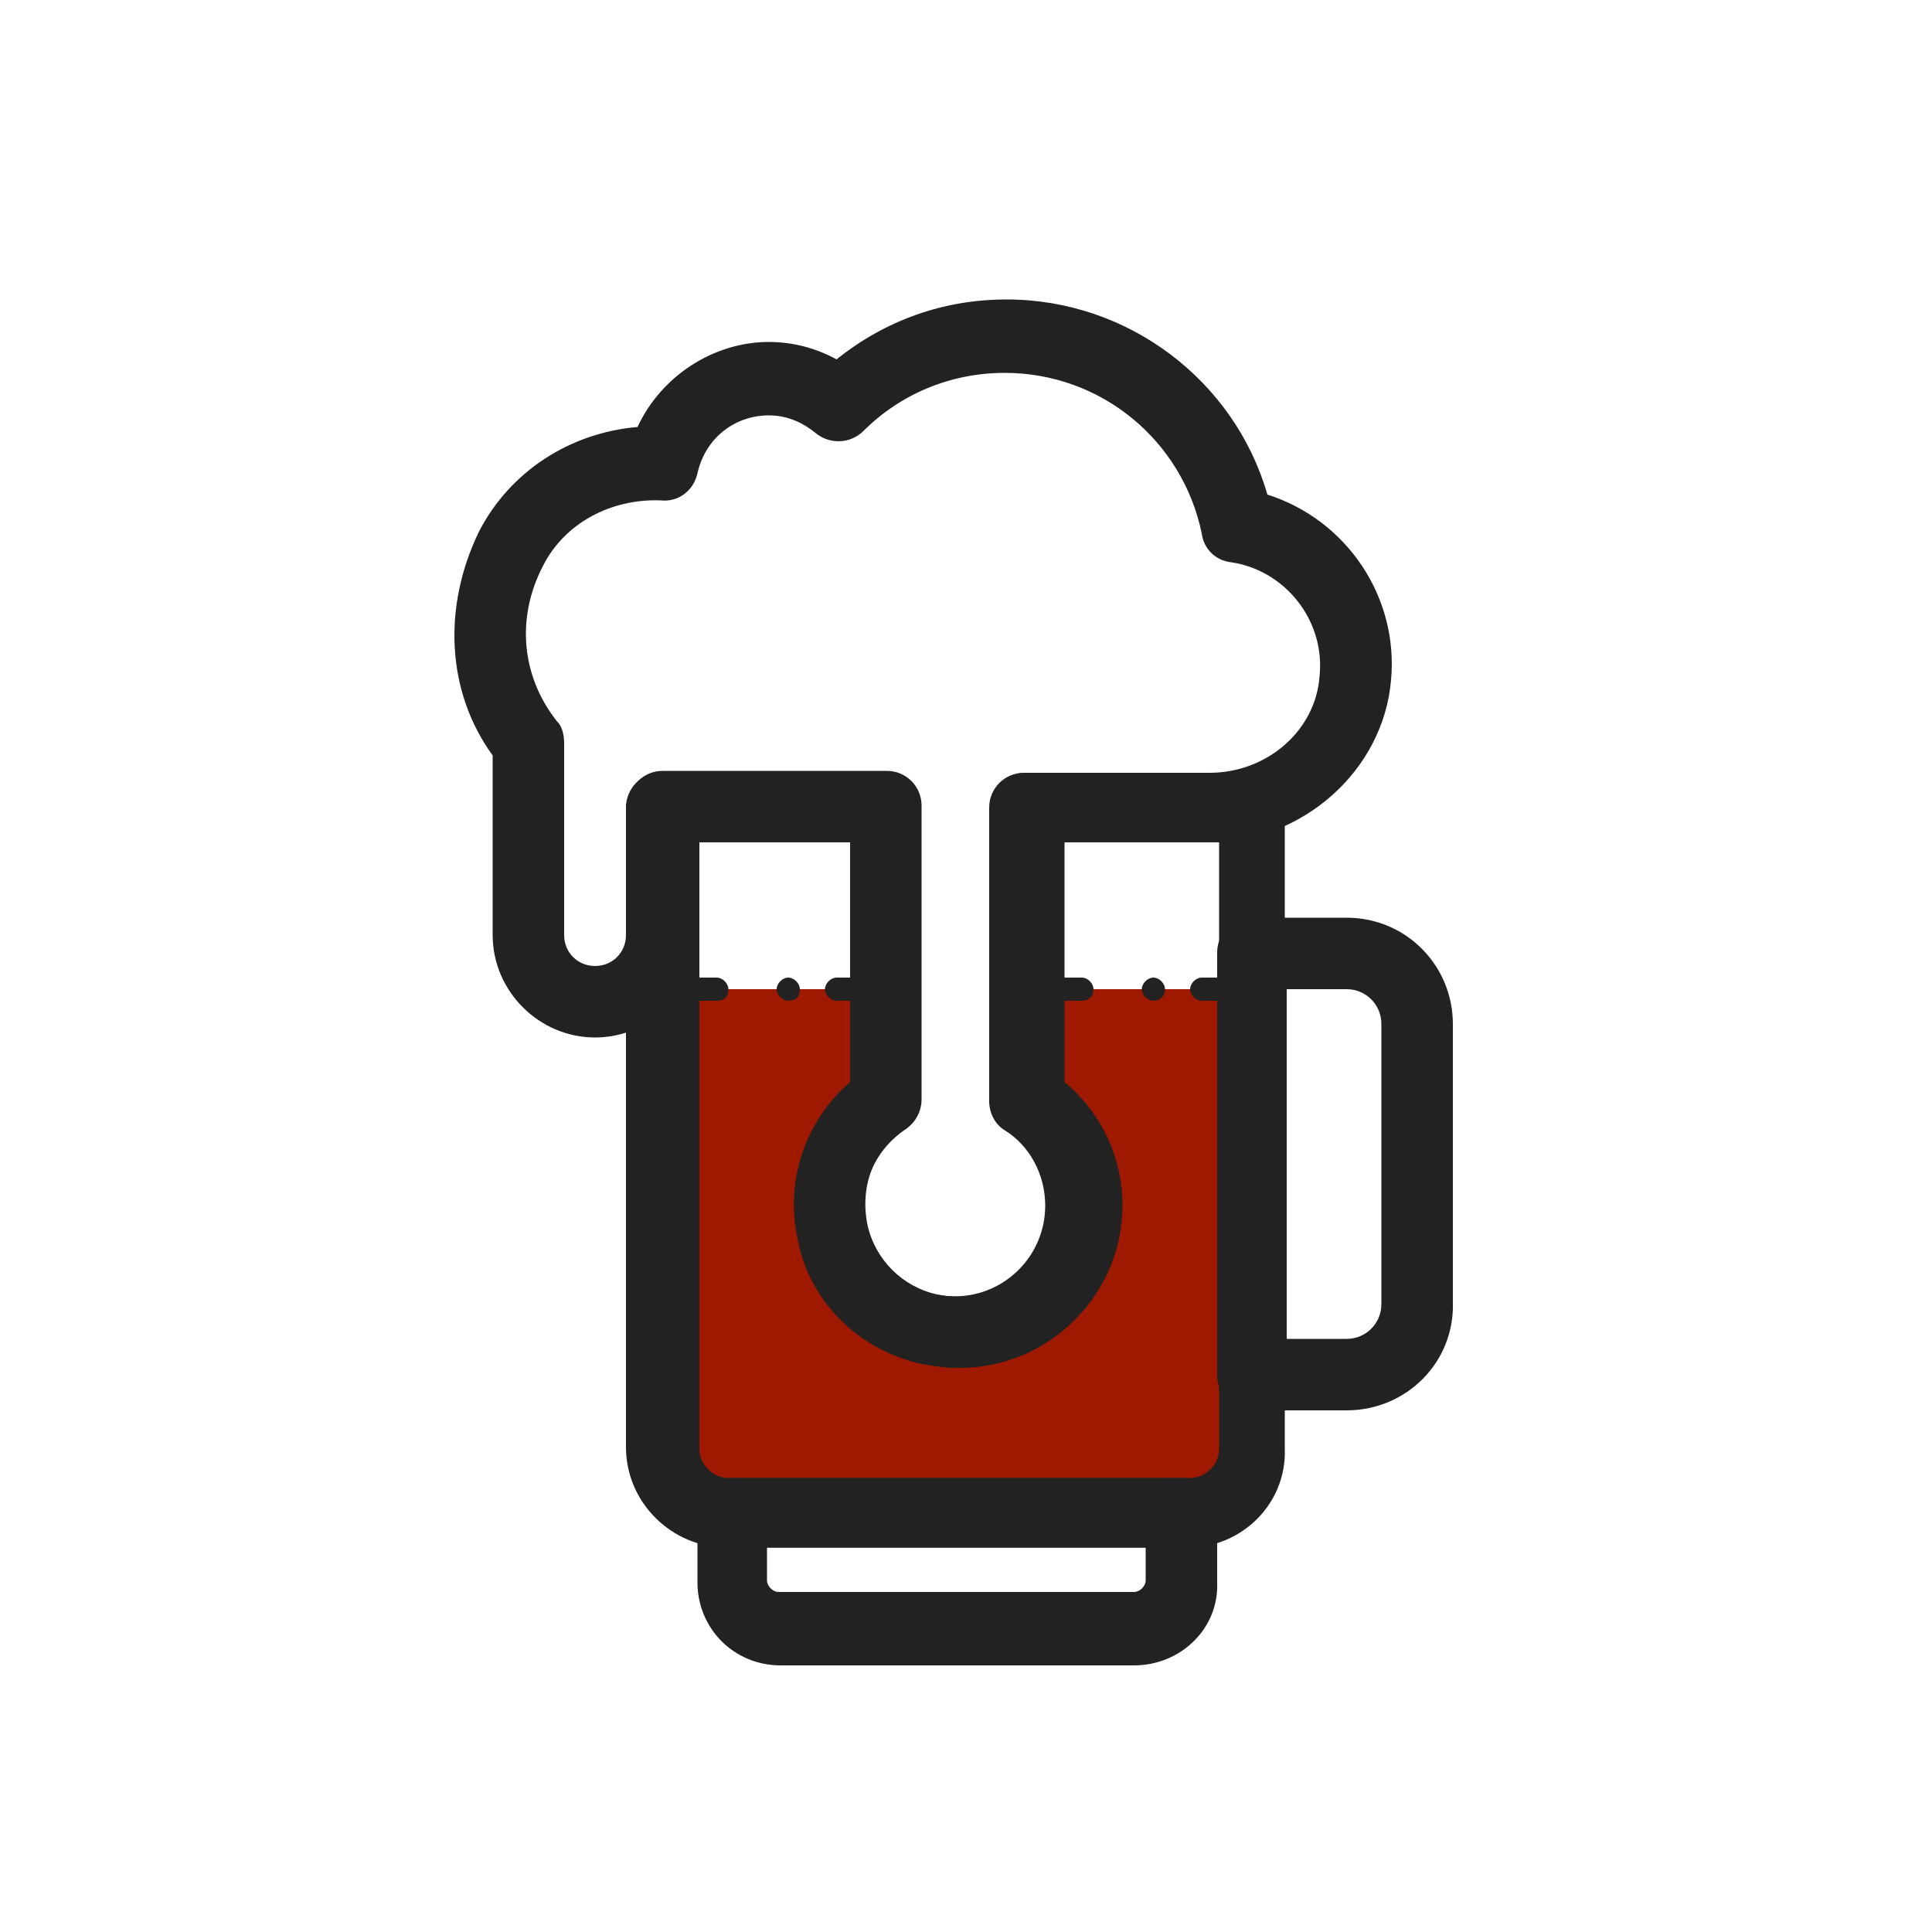
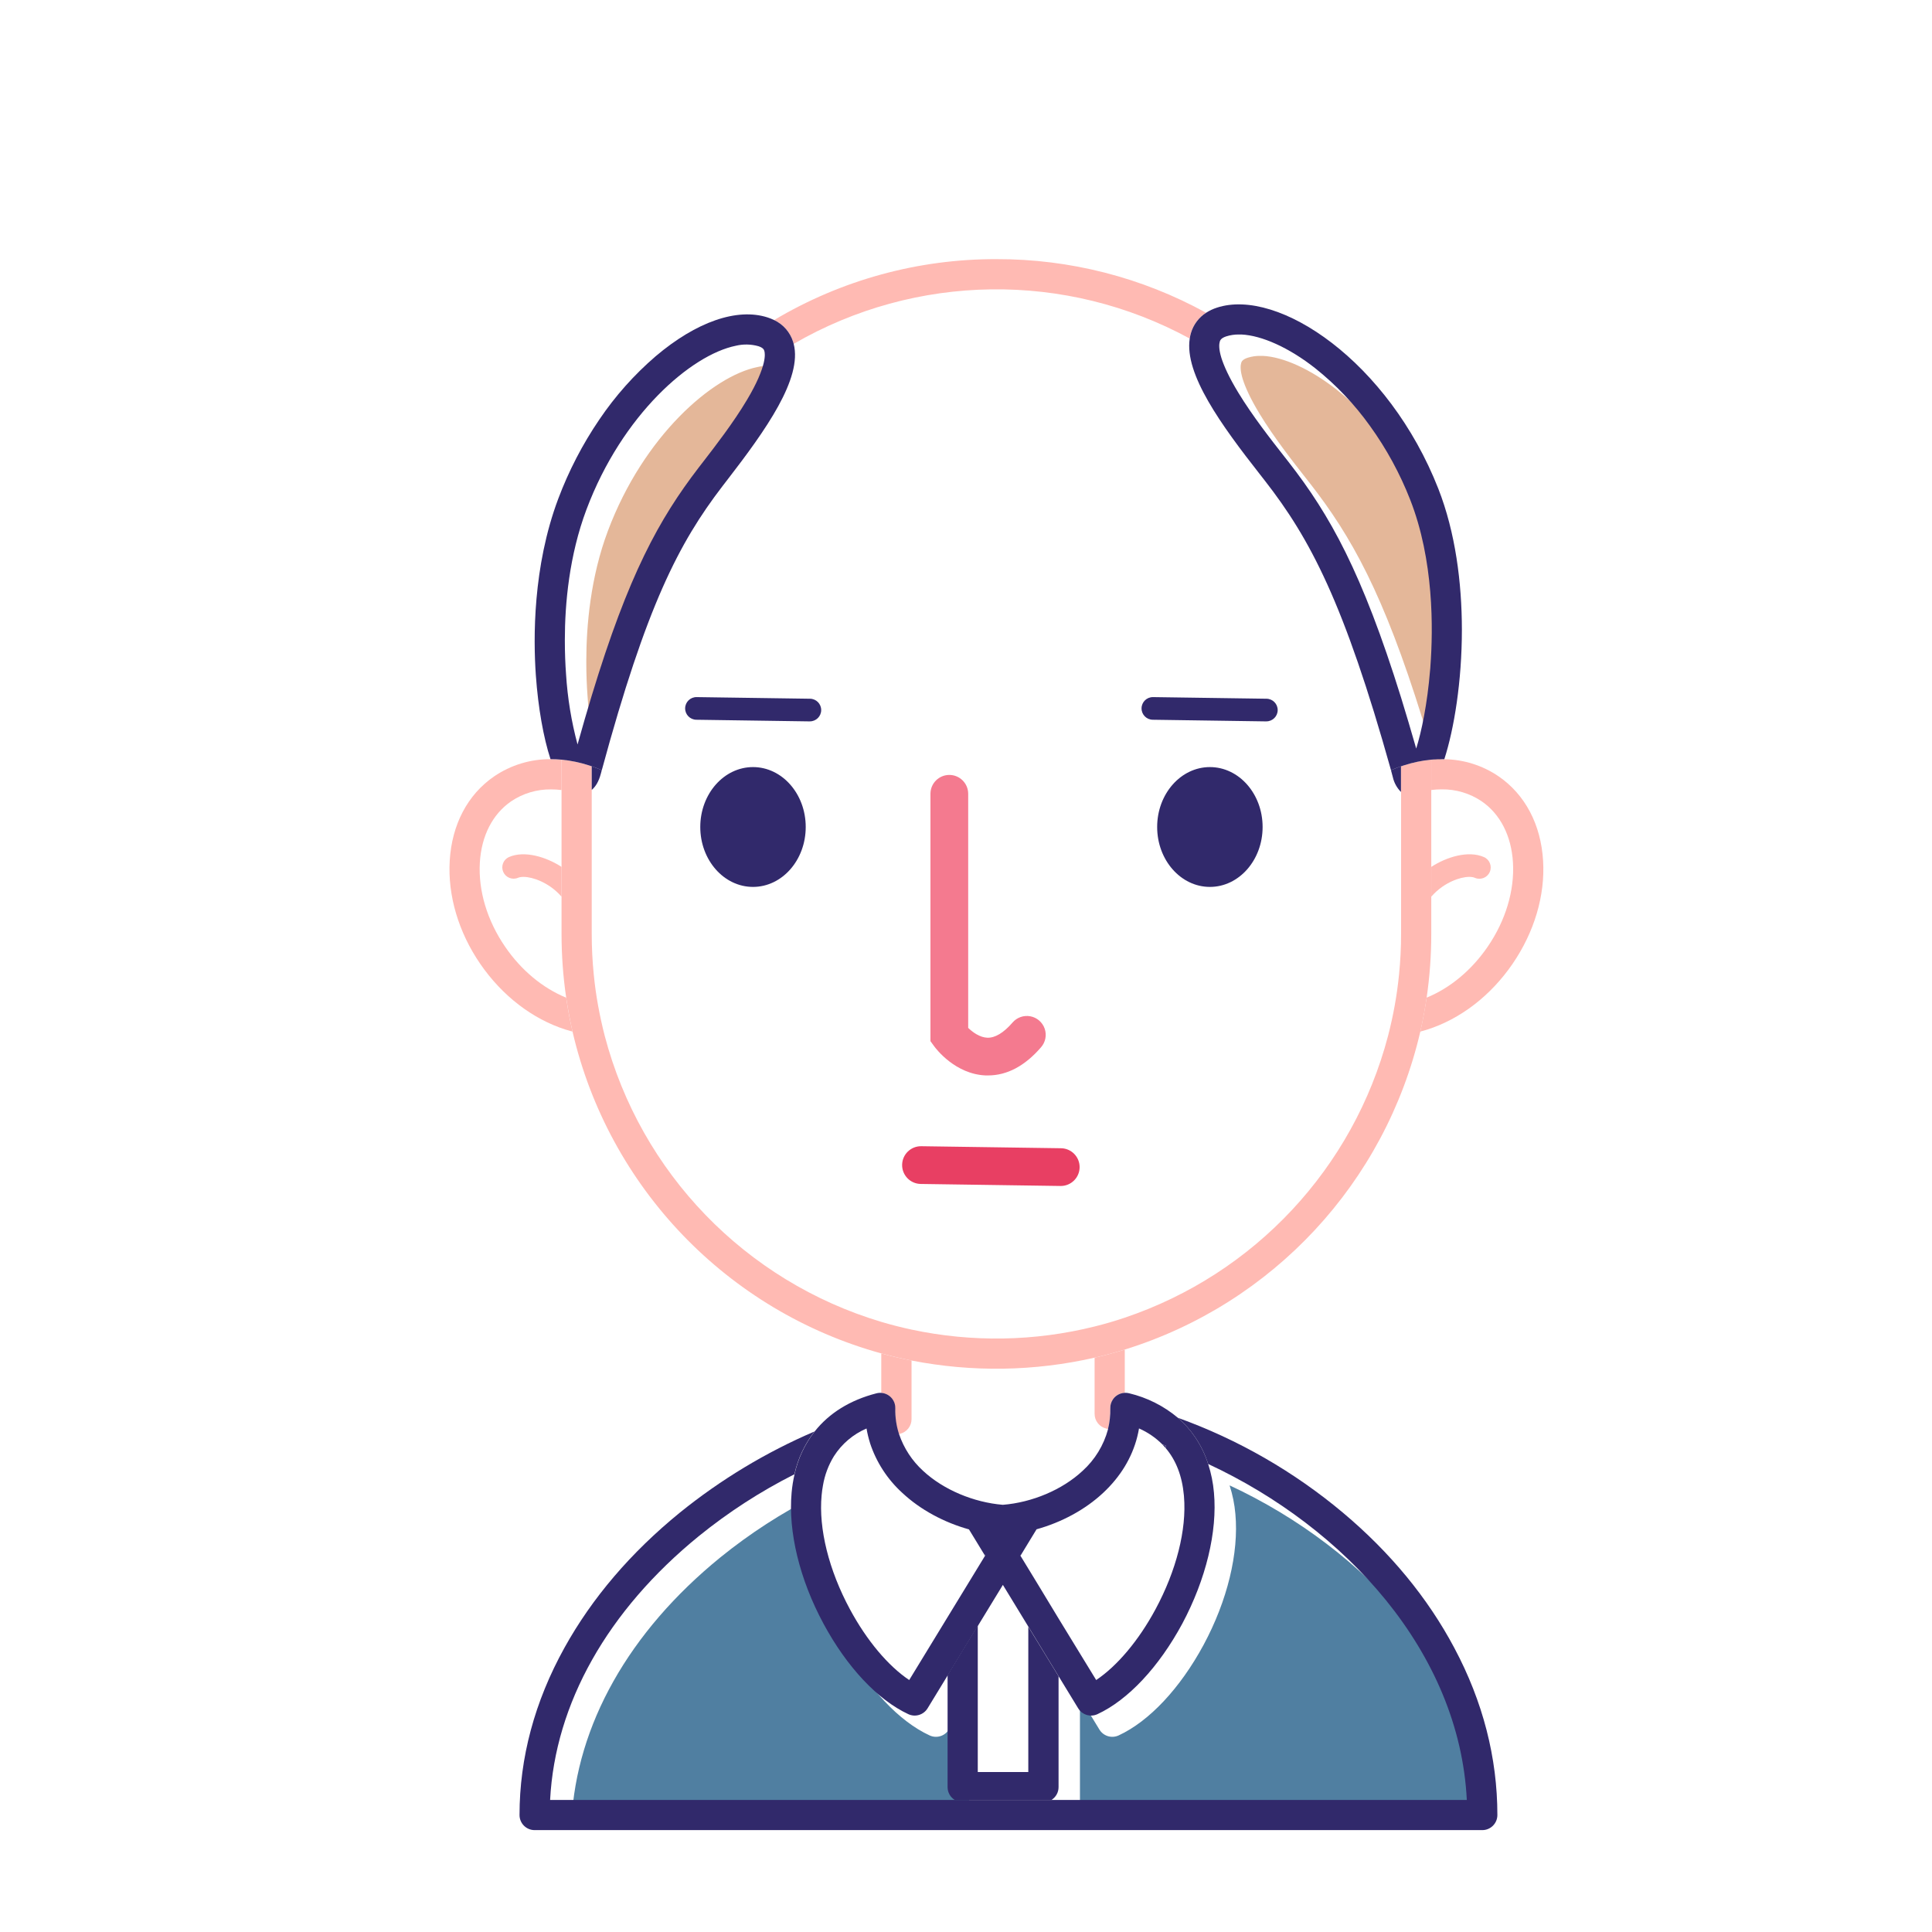
- <svg xmlns="http://www.w3.org/2000/svg" version="1.1" id="Layer_1" x="0px" y="0px" viewBox="0 0 100 100" enable-background="new 0 0 100 100" xml:space="preserve">
-   <g>
-     <path fill="#9E1900" d="M53,56.9c1.8,1.2,3,3.2,3,5.5c0,4.1-3.7,7.3-8,6.4c-2.5-0.5-4.5-2.5-5-5c-0.6-2.9,0.7-5.5,2.8-6.9v-5.7   H34.3v23.2c0,2.1,1.7,3.9,3.9,3.9h22.7c2.1,0,3.9-1.7,3.9-3.9V51.2H53V56.9z" />
-     <path fill="#222" d="M58.7,86.2H40.4c-2.4,0-4.3-1.9-4.3-4.3v-3.6c0-1,0.8-1.8,1.8-1.8h23.3c1,0,1.8,0.8,1.8,1.8v3.6   C63.1,84.3,61.1,86.2,58.7,86.2z M39.7,80.1v1.7c0,0.3,0.3,0.6,0.6,0.6h18.4c0.3,0,0.6-0.3,0.6-0.6v-1.7H39.7z" />
-     <path fill="#222" d="M69.7,73h-4.9c-1,0-1.8-0.8-1.8-1.8V49.3c0-1,0.8-1.8,1.8-1.8h4.9c3.1,0,5.5,2.5,5.5,5.5v14.4   C75.3,70.5,72.8,73,69.7,73z M66.6,69.3h3.1c1,0,1.8-0.8,1.8-1.8V53c0-1-0.8-1.8-1.8-1.8h-3.1V69.3z" />
-     <path fill="#222" d="M61.5,80.1H37.6c-2.8,0-5.2-2.3-5.2-5.2V41.8c0-1,0.8-1.8,1.8-1.8h11.6c1,0,1.8,0.8,1.8,1.8v15.2   c0,0.6-0.3,1.2-0.8,1.5c-1.3,0.9-2.1,2.4-2.1,3.9c0,2.6,2.1,4.7,4.7,4.7s4.7-2.1,4.7-4.7c0-1.6-0.8-3.1-2.1-3.9   c-0.5-0.3-0.8-0.9-0.8-1.5V41.8c0-1,0.8-1.8,1.8-1.8h11.7c1,0,1.8,0.8,1.8,1.8V75C66.6,77.8,64.3,80.1,61.5,80.1z M36.2,43.6V75   c0,0.8,0.7,1.5,1.5,1.5h23.9c0.8,0,1.5-0.7,1.5-1.5V43.6h-8V56c1.9,1.6,3,3.9,3,6.4c0,4.6-3.8,8.4-8.4,8.4s-8.4-3.8-8.4-8.4   c0-2.5,1.1-4.8,3-6.4V43.6H36.2z" />
-     <path fill="#222" d="M49.5,70.8c-0.6,0-1.2-0.1-1.8-0.2c-3.2-0.7-5.8-3.2-6.4-6.4C40.6,61.1,41.7,58,44,56V43.6h-7.9v4.8   c0,2.9-2.4,5.3-5.3,5.3c-2.9,0-5.3-2.4-5.3-5.3v-9.3c-2.4-3.3-2.6-7.7-0.7-11.6c1.6-3.1,4.7-5.1,8.2-5.4c1.2-2.6,3.9-4.4,6.8-4.4   c1.2,0,2.4,0.3,3.5,0.9c2.5-2,5.5-3.1,8.8-3.1c6.3,0,11.8,4.2,13.5,10.1c4.1,1.3,6.8,5.3,6.4,9.6c-0.4,4.7-4.6,8.4-9.4,8.4h-7.7V56   c1.9,1.6,3,3.9,3,6.4c0,2.5-1.1,4.9-3.1,6.5C53.3,70.2,51.4,70.8,49.5,70.8z M34.3,39.9h11.6c1,0,1.8,0.8,1.8,1.8v15.2   c0,0.6-0.3,1.2-0.8,1.5c-1.7,1.1-2.4,3-2,5c0.4,1.8,1.8,3.2,3.6,3.6c1.5,0.3,2.9,0,4-0.9c1.1-0.9,1.7-2.2,1.7-3.7   c0-1.6-0.8-3.1-2.1-3.9c-0.5-0.3-0.8-0.9-0.8-1.5V41.8c0-1,0.8-1.8,1.8-1.8h9.5c3,0,5.5-2.2,5.7-5c0.3-2.9-1.8-5.5-4.6-5.9   c-0.8-0.1-1.4-0.7-1.5-1.5c-1-4.8-5.2-8.3-10.2-8.3c-2.8,0-5.4,1.1-7.3,3c-0.7,0.7-1.8,0.7-2.5,0.1c-0.5-0.4-1.3-0.9-2.4-0.9   c-1.8,0-3.3,1.2-3.7,3c-0.2,0.9-1,1.5-1.9,1.4c-2.6-0.1-5,1.2-6.1,3.4C26.7,32,27,35,28.8,37.3c0.3,0.3,0.4,0.7,0.4,1.2v9.9   c0,0.9,0.7,1.6,1.6,1.6c0.9,0,1.6-0.7,1.6-1.6v-6.6C32.5,40.7,33.3,39.9,34.3,39.9z" />
-     <path fill="#222" d="M44.5,51.8h-1.2c-0.3,0-0.6-0.3-0.6-0.6c0-0.3,0.3-0.6,0.6-0.6h1.2c0.3,0,0.6,0.3,0.6,0.6   C45.1,51.6,44.8,51.8,44.5,51.8z M40.8,51.8c-0.3,0-0.6-0.3-0.6-0.6c0-0.3,0.3-0.6,0.6-0.6c0.3,0,0.6,0.3,0.6,0.6   C41.4,51.6,41.2,51.8,40.8,51.8z M37.1,51.8h-1.2c-0.3,0-0.6-0.3-0.6-0.6c0-0.3,0.3-0.6,0.6-0.6h1.2c0.3,0,0.6,0.3,0.6,0.6   C37.7,51.6,37.5,51.8,37.1,51.8z" />
-     <path fill="#222" d="M63.4,51.8h-1.2c-0.3,0-0.6-0.3-0.6-0.6c0-0.3,0.3-0.6,0.6-0.6h1.2c0.3,0,0.6,0.3,0.6,0.6   C64,51.6,63.7,51.8,63.4,51.8z M59.7,51.8c-0.3,0-0.6-0.3-0.6-0.6c0-0.3,0.3-0.6,0.6-0.6c0.3,0,0.6,0.3,0.6,0.6   C60.3,51.6,60,51.8,59.7,51.8z M56,51.8h-1.2c-0.3,0-0.6-0.3-0.6-0.6c0-0.3,0.3-0.6,0.6-0.6H56c0.3,0,0.6,0.3,0.6,0.6   C56.6,51.6,56.3,51.8,56,51.8z" />
-   </g>
+ <svg xmlns="http://www.w3.org/2000/svg" t="1630400812153" class="icon" viewBox="0 0 1024 1024" version="1.1" p-id="4113" width="200" height="200">
+   <defs>
+     <style type="text/css" />
+   </defs>
+   <path d="M769.48 364.51c-0.05 0.61-0.09 1.21-0.14 1.79-1.51 18.44-4.56 32.71-7.38 41.79-2.75-9.6-5.42-18.56-8-26.94-20.75-66.68-37.7-96.8-59.6-124.91l-2.55-3.24c-6.63-8.45-16.65-21.23-24.12-33.53-5.05-8.3-7.66-14.26-9-18.48-1.48-4.84-1.2-7.39-0.85-8.57 0.2-0.64 0.56-1.85 3.42-2.8a21.29 21.29 0 0 1 6.64-1h1.39c10.85 0.51 25.23 7 39.12 17.87a152.44 152.44 0 0 1 29.09 30.65 177.14 177.14 0 0 1 21.25 39c12.57 32.07 12.25 68.44 10.73 88.37zM416.1 203.8c-1 4.09-3.38 10.35-8.92 19.61-7.15 12-16.76 24.4-23.11 32.64l-2.43 3.14C360.69 286.52 344.51 315.72 325 380c-2.45 8.06-5 16.67-7.52 25.89a189.31 189.31 0 0 1-6.1-37.34c-0.36-4.9-0.64-11-0.63-18.06 0-19.15 2.3-44.77 11.46-69.14 18.94-50.4 55.52-82 79.19-86.8a23.74 23.74 0 0 1 11.9 0.23c2.66 0.85 3 1.94 3.18 2.52 0.21 0.82 0.52 2.75-0.38 6.5z" fill="#CE7C45" opacity=".55" p-id="4114" />
+   <path d="M788.78 965.34H568.64a8 8 0 0 0 3.76-6.78V899.8l10.32 16.92a8 8 0 0 0 10.18 3.09c16.2-7.48 32.6-25 45-47.95 12.62-23.42 18.77-48.72 16.88-69.4a68.07 68.07 0 0 0-3.07-15.18C724.37 821.06 784.9 887 788.78 965.34zM517.38 965.34H302.91c2.63-51.05 30.41-100.44 78.88-139.88a282.64 282.64 0 0 1 50.6-32.73 70.59 70.59 0 0 0-1.55 9.73c-1.89 20.68 4.26 46 16.88 69.4 12.38 23 28.78 40.47 45 47.95a8 8 0 0 0 10.18-3.09l10.74-17.6v59.44a8 8 0 0 0 3.74 6.78z" fill="#507FA1" p-id="4115" />
+   <path d="M789.61 462.16a6 6 0 0 1-7.89 3.11c-3.14-1.37-10.45 0-17.25 4.71a32.59 32.59 0 0 0-5.87 5.27v-15.78c8.11-5.27 19.61-8.83 27.91-5.21a6 6 0 0 1 3.1 7.9zM297.63 459.47v15.79a32.33 32.33 0 0 0-5.88-5.28c-6.8-4.69-14.11-6.08-17.24-4.71a6 6 0 0 1-4.79-11c8.28-3.63 19.79-0.07 27.91 5.2z" fill="#FFBAB3" p-id="4116" />
+   <path d="M793.64 962a8 8 0 0 1-8 8H283.36a8 8 0 0 1-8-8c0-30.3 8-60.14 23.82-88.67 14.64-26.41 35.22-50.5 61.17-71.62a303.72 303.72 0 0 1 71.35-43 56.56 56.56 0 0 0-10.65 22.69 282.64 282.64 0 0 0-50.6 32.73C322 853.56 294.2 903 291.57 954h485.87c-3.88-78.32-64.44-144.28-137.09-178.06a55.35 55.35 0 0 0-6.86-14.14 52 52 0 0 0-9-10.18l-0.18-0.16a288.17 288.17 0 0 1 87.52 50.33c25.08 21.07 44.94 45.18 59 71.66 15.17 28.44 22.81 58.23 22.81 88.55z" fill="#31296B" p-id="4117" />
+   <path d="M528.11 137.35a228.9 228.9 0 0 0-117.81 32.29 19 19 0 0 1 10.09 11.62c0.1 0.33 0.2 0.66 0.28 1a214.2 214.2 0 0 1 209.9-2.83 20.81 20.81 0 0 1 0.66-3 19.15 19.15 0 0 1 8-10.67 229.13 229.13 0 0 0-111.12-28.41z" fill="#FFBAB3" p-id="4118" />
+   <path d="M523.69 570h-1.29c-16.07-0.68-26.22-14-27.33-15.54l-1.91-2.63v-131.1a10 10 0 1 1 20 0V544.8c2.33 2.26 6.13 5.07 10.16 5.21s8.6-2.55 13.31-8a10 10 0 1 1 15.12 13.09c-8.56 9.9-18 14.9-28.06 14.9z" fill="#F47A8F" p-id="4119" />
+   <path d="M613.32 438.32c0 17.54 12.52 31.76 27.95 31.76s27.94-14.22 27.94-31.76-12.51-31.75-27.94-31.75-27.95 14.22-27.95 31.75zM371.16 438.32c0 17.54 12.51 31.76 27.95 31.76s27.94-14.22 27.94-31.76-12.51-31.75-27.94-31.75-27.95 14.22-27.95 31.75zM429.21 382.35h-0.09l-60.07-0.87a6 6 0 1 1 0.18-12l60.06 0.86a6 6 0 0 1-0.08 12zM671.11 382.35H671l-60-0.87a6 6 0 0 1 0.09-12h0.08l60.07 0.86a6 6 0 0 1-0.08 12z" fill="#31296B" p-id="4120" />
+   <path d="M562.19 628.59H562l-74-1.07a10 10 0 1 1 0.29-20l74 1.07a10 10 0 0 1-0.14 20z" fill="#E83F63" p-id="4121" />
+   <path d="M737.24 408.2c0.35 1.24 0.7 2.5 1 3.76a16.19 16.19 0 0 0 4.31 7.81v-13.64q-2.65 0.93-5.31 2.07z" fill="#31296B" p-id="4122" />
+   <path d="M801.65 510.92c-11.56 16.83-27.62 29.19-45.22 34.79-1.21 0.39-2.43 0.74-3.64 1.06q2-8.89 3.36-18c12.45-5.1 23.78-14.51 32.31-26.93 9.55-13.92 14.32-29.79 13.44-44.7-0.84-14.15-6.74-25.68-16.62-32.46a36.92 36.92 0 0 0-21.16-6.3 45.17 45.17 0 0 0-5.52 0.34v-16.09a59.36 59.36 0 0 1 6.9-0.23 52.35 52.35 0 0 1 28.84 9.11c14 9.63 22.39 25.51 23.53 44.7 1.13 18.45-4.67 37.87-16.22 54.71z" fill="#FFBAB3" p-id="4123" />
+   <path d="M758.6 402.63V495a234 234 0 0 1-2.45 33.81q-1.32 9.09-3.36 18A231.22 231.22 0 0 1 596.15 715.3q-7.9 2.44-16 4.29a234.08 234.08 0 0 1-97 1.52q-8.08-1.61-16-3.76a231.15 231.15 0 0 1-163.7-170.58q-2-8.89-3.36-18a232.61 232.61 0 0 1-2.46-33.77v-92.36a67.87 67.87 0 0 1 14.43 3l1.57 0.52V495a213.27 213.27 0 0 0 1.08 21.55q0.81 8.24 2.27 16.3t3.52 16.11a215.34 215.34 0 0 0 146.64 151.67q7.88 2.34 16 4.08a215.17 215.17 0 0 0 97-1.64q8.13-2 16-4.67a215.38 215.38 0 0 0 139.58-149.46q2.07-8 3.53-16.11t2.27-16.29A213.32 213.32 0 0 0 742.6 495v-88.87l1.56-0.52a68.49 68.49 0 0 1 14.44-2.98z" fill="#FFBAB3" p-id="4124" />
+   <path d="M762.36 259.08c-26.33-67.19-84.74-106.77-117.42-96a24.26 24.26 0 0 0-5.69 2.7 19.15 19.15 0 0 0-8 10.67 20.81 20.81 0 0 0-0.66 3c-2.93 18.83 16.74 45.89 37.31 72.11l2.5 3.2c24.06 30.89 42 64.71 66.86 153.46q2.65-1.14 5.36-2.07l1.56-0.52a68.49 68.49 0 0 1 14.44-3 59.36 59.36 0 0 1 6.9-0.23c5.21-16.13 9.31-41.34 9.31-68.67-0.02-24.89-3.42-51.53-12.47-74.65z m-4.22 94.09c0 0.61-0.09 1.21-0.14 1.79-1.51 18.44-4.56 32.71-7.38 41.79-2.75-9.6-5.42-18.56-8-26.94C721.85 303.13 704.9 273 683 244.9l-2.53-3.23c-6.63-8.45-16.65-21.23-24.12-33.53-5.05-8.3-7.66-14.26-9-18.48-1.48-4.84-1.2-7.39-0.85-8.57 0.2-0.64 0.56-1.85 3.42-2.8a21.29 21.29 0 0 1 6.64-1h1.39c10.85 0.51 25.23 6.95 39.12 17.87a152.44 152.44 0 0 1 29.09 30.65 177.14 177.14 0 0 1 21.25 39c12.59 32.06 12.22 68.43 10.73 88.36zM313.63 406.13v12.53q3.22-2.67 4.76-8.35l0.57-2.11a72.35 72.35 0 0 0-5.33-2.07z" fill="#31296B" p-id="4125" />
+   <path d="M303.44 546.77c-1.21-0.32-2.43-0.67-3.65-1.06-17.6-5.6-33.66-18-45.21-34.79s-17.32-36.26-16.22-54.71c1.14-19.19 9.49-35.07 23.53-44.7a52.62 52.62 0 0 1 29.89-9.14 57.79 57.79 0 0 1 5.85 0.27v16.1a45.21 45.21 0 0 0-5.53-0.34 37 37 0 0 0-21.16 6.3c-9.87 6.78-15.77 18.31-16.61 32.46-0.89 14.91 3.88 30.78 13.44 44.7 8.52 12.42 19.86 21.83 32.31 26.93q1.32 9.09 3.36 17.98z" fill="#FFBAB3" p-id="4126" />
+   <path d="M420.67 182.26c-0.08-0.34-0.18-0.67-0.28-1a19 19 0 0 0-10.09-11.62 27.1 27.1 0 0 0-3.46-1.39c-16.16-5.21-37.79 2.3-59.35 20.59a168.92 168.92 0 0 0-29.82 33.51 199 199 0 0 0-21.81 42.07c-13.51 36-13.22 74-11.85 93.5 1.23 17.32 4.07 33.16 7.77 44.45a57.79 57.79 0 0 1 5.85 0.27 67.87 67.87 0 0 1 14.43 3l1.57 0.52c1.79 0.62 3.57 1.3 5.33 2.07 23.68-87.26 40.83-120.35 64-150.61l2.39-3.11c20.5-26.51 40.02-53.89 35.32-72.25z m-15.91 10.2c-1 4.09-3.38 10.35-8.92 19.61-7.15 12-16.76 24.4-23.11 32.64l-2.43 3.14c-20.95 27.33-37.13 56.53-56.67 120.85-2.45 8.06-4.95 16.67-7.52 25.89a189.31 189.31 0 0 1-6.1-37.34c-0.36-4.9-0.64-11-0.63-18.06 0-19.15 2.3-44.77 11.46-69.14 18.94-50.4 55.52-82 79.19-86.8a23.74 23.74 0 0 1 11.9 0.23c2.66 0.85 3 1.94 3.18 2.52 0.24 0.78 0.55 2.71-0.35 6.46z" fill="#31296B" p-id="4127" />
+   <path d="M483.14 721.11v31.07a8 8 0 0 1-6 7.73l-0.73 0.2a41 41 0 0 1-2-13.73 7.81 7.81 0 0 0-0.26-2.22 8 8 0 0 0-7.06-5.93v-20.88q7.91 2.16 16.05 3.76zM596.15 715.3v22.91a7.92 7.92 0 0 0-4.68 1.73 7.67 7.67 0 0 0-1.54 1.63 8 8 0 0 0-1.48 4.81 41.69 41.69 0 0 1-1.2 11l-0.81-0.19a8 8 0 0 1-6.28-7.81v-29.79q8.07-1.84 15.99-4.29z" fill="#FFBAB3" p-id="4128" />
+   <path d="M561.06 888.46v58.76a8 8 0 0 1-3.76 6.78H506a8 8 0 0 1-3.76-6.78v-59.44l16-26.23v77.67h26.78v-77zM617.8 766.64v-0.42l-1.72-0.6q0.3 0.3 0.57 0.6c0.41 0.43 0.8 0.86 1.18 1.31l-0.03-0.89z m-96 57.41l0.32 0.54 0.29-0.48z" fill="#31296B" p-id="4129" />
+   <path d="M643.42 791.12a68.07 68.07 0 0 0-3.07-15.18 55.35 55.35 0 0 0-6.86-14.14 52 52 0 0 0-9-10.18l-0.18-0.16a62.8 62.8 0 0 0-25.86-13 8 8 0 0 0-2.28-0.24 7.92 7.92 0 0 0-4.68 1.73 7.67 7.67 0 0 0-1.54 1.63 8 8 0 0 0-1.48 4.81 41.69 41.69 0 0 1-1.2 11 1.06 1.06 0 0 1 0 0.19 45.72 45.72 0 0 1-13.47 22c-10.81 10.09-26.81 16.76-42.27 18-15.46-1.28-31.46-7.95-42.27-18a46.54 46.54 0 0 1-12.73-19.44 41 41 0 0 1-2-13.73 7.81 7.81 0 0 0-0.26-2.22 8 8 0 0 0-9.71-5.71c-14 3.59-25.1 10.51-32.79 20.25a56.56 56.56 0 0 0-10.65 22.69 70.59 70.59 0 0 0-1.55 9.73c-1.89 20.68 4.26 46 16.88 69.4 12.38 23 28.78 40.47 45 48a8 8 0 0 0 10.18-3.09l10.74-17.6 16-26.23 12.81-21 0.37-0.61 0.38 0.62 13.22 21.68 16 26.22 10.32 16.92a8 8 0 0 0 10.18 3.09c16.2-7.48 32.6-25 45-48 12.51-23.45 18.66-48.75 16.77-69.43z m-121.33 33.47l-8.88 14.56-10.93 17.9-20.38 33.4c-11.1-7.41-22.49-20.91-31.43-37.52-11.17-20.72-16.65-42.73-15-60.36 0.17-1.82 0.4-3.57 0.72-5.27a43.34 43.34 0 0 1 5.81-15.49 38.48 38.48 0 0 1 17.28-14.68 56.83 56.83 0 0 0 1.81 7.55 0.14 0.14 0 0 1 0 0.06 61.69 61.69 0 0 0 17.2 26.56c9.57 8.93 22.05 15.61 35.28 19.31l3.45 5.65 4.75 7.79 0.61 0.06z m90.36 28.34c-8.94 16.61-20.33 30.07-31.45 37.52l-20-32.71-11-18.17-9.14-15-0.15-0.24h0.31l4.86-8 3.52-5.77c13.23-3.69 25.71-10.36 35.27-19.29 9.16-8.55 15.26-18.6 18.07-29.62 0-0.09 0-0.19 0.07-0.29 0.35-1.4 0.65-2.82 0.89-4.26a40.46 40.46 0 0 1 12.4 8.49l1.72 0.6v1.31q8.25 9.68 9.66 25l0.06 0.72c1.46 17.59-4.08 39.28-15.09 59.71z" fill="#31296B" p-id="4130" />
+   <path d="M540.68 824.35l0.15 0.24 0.16-0.26z" fill="#31296B" p-id="4131" />
</svg>
